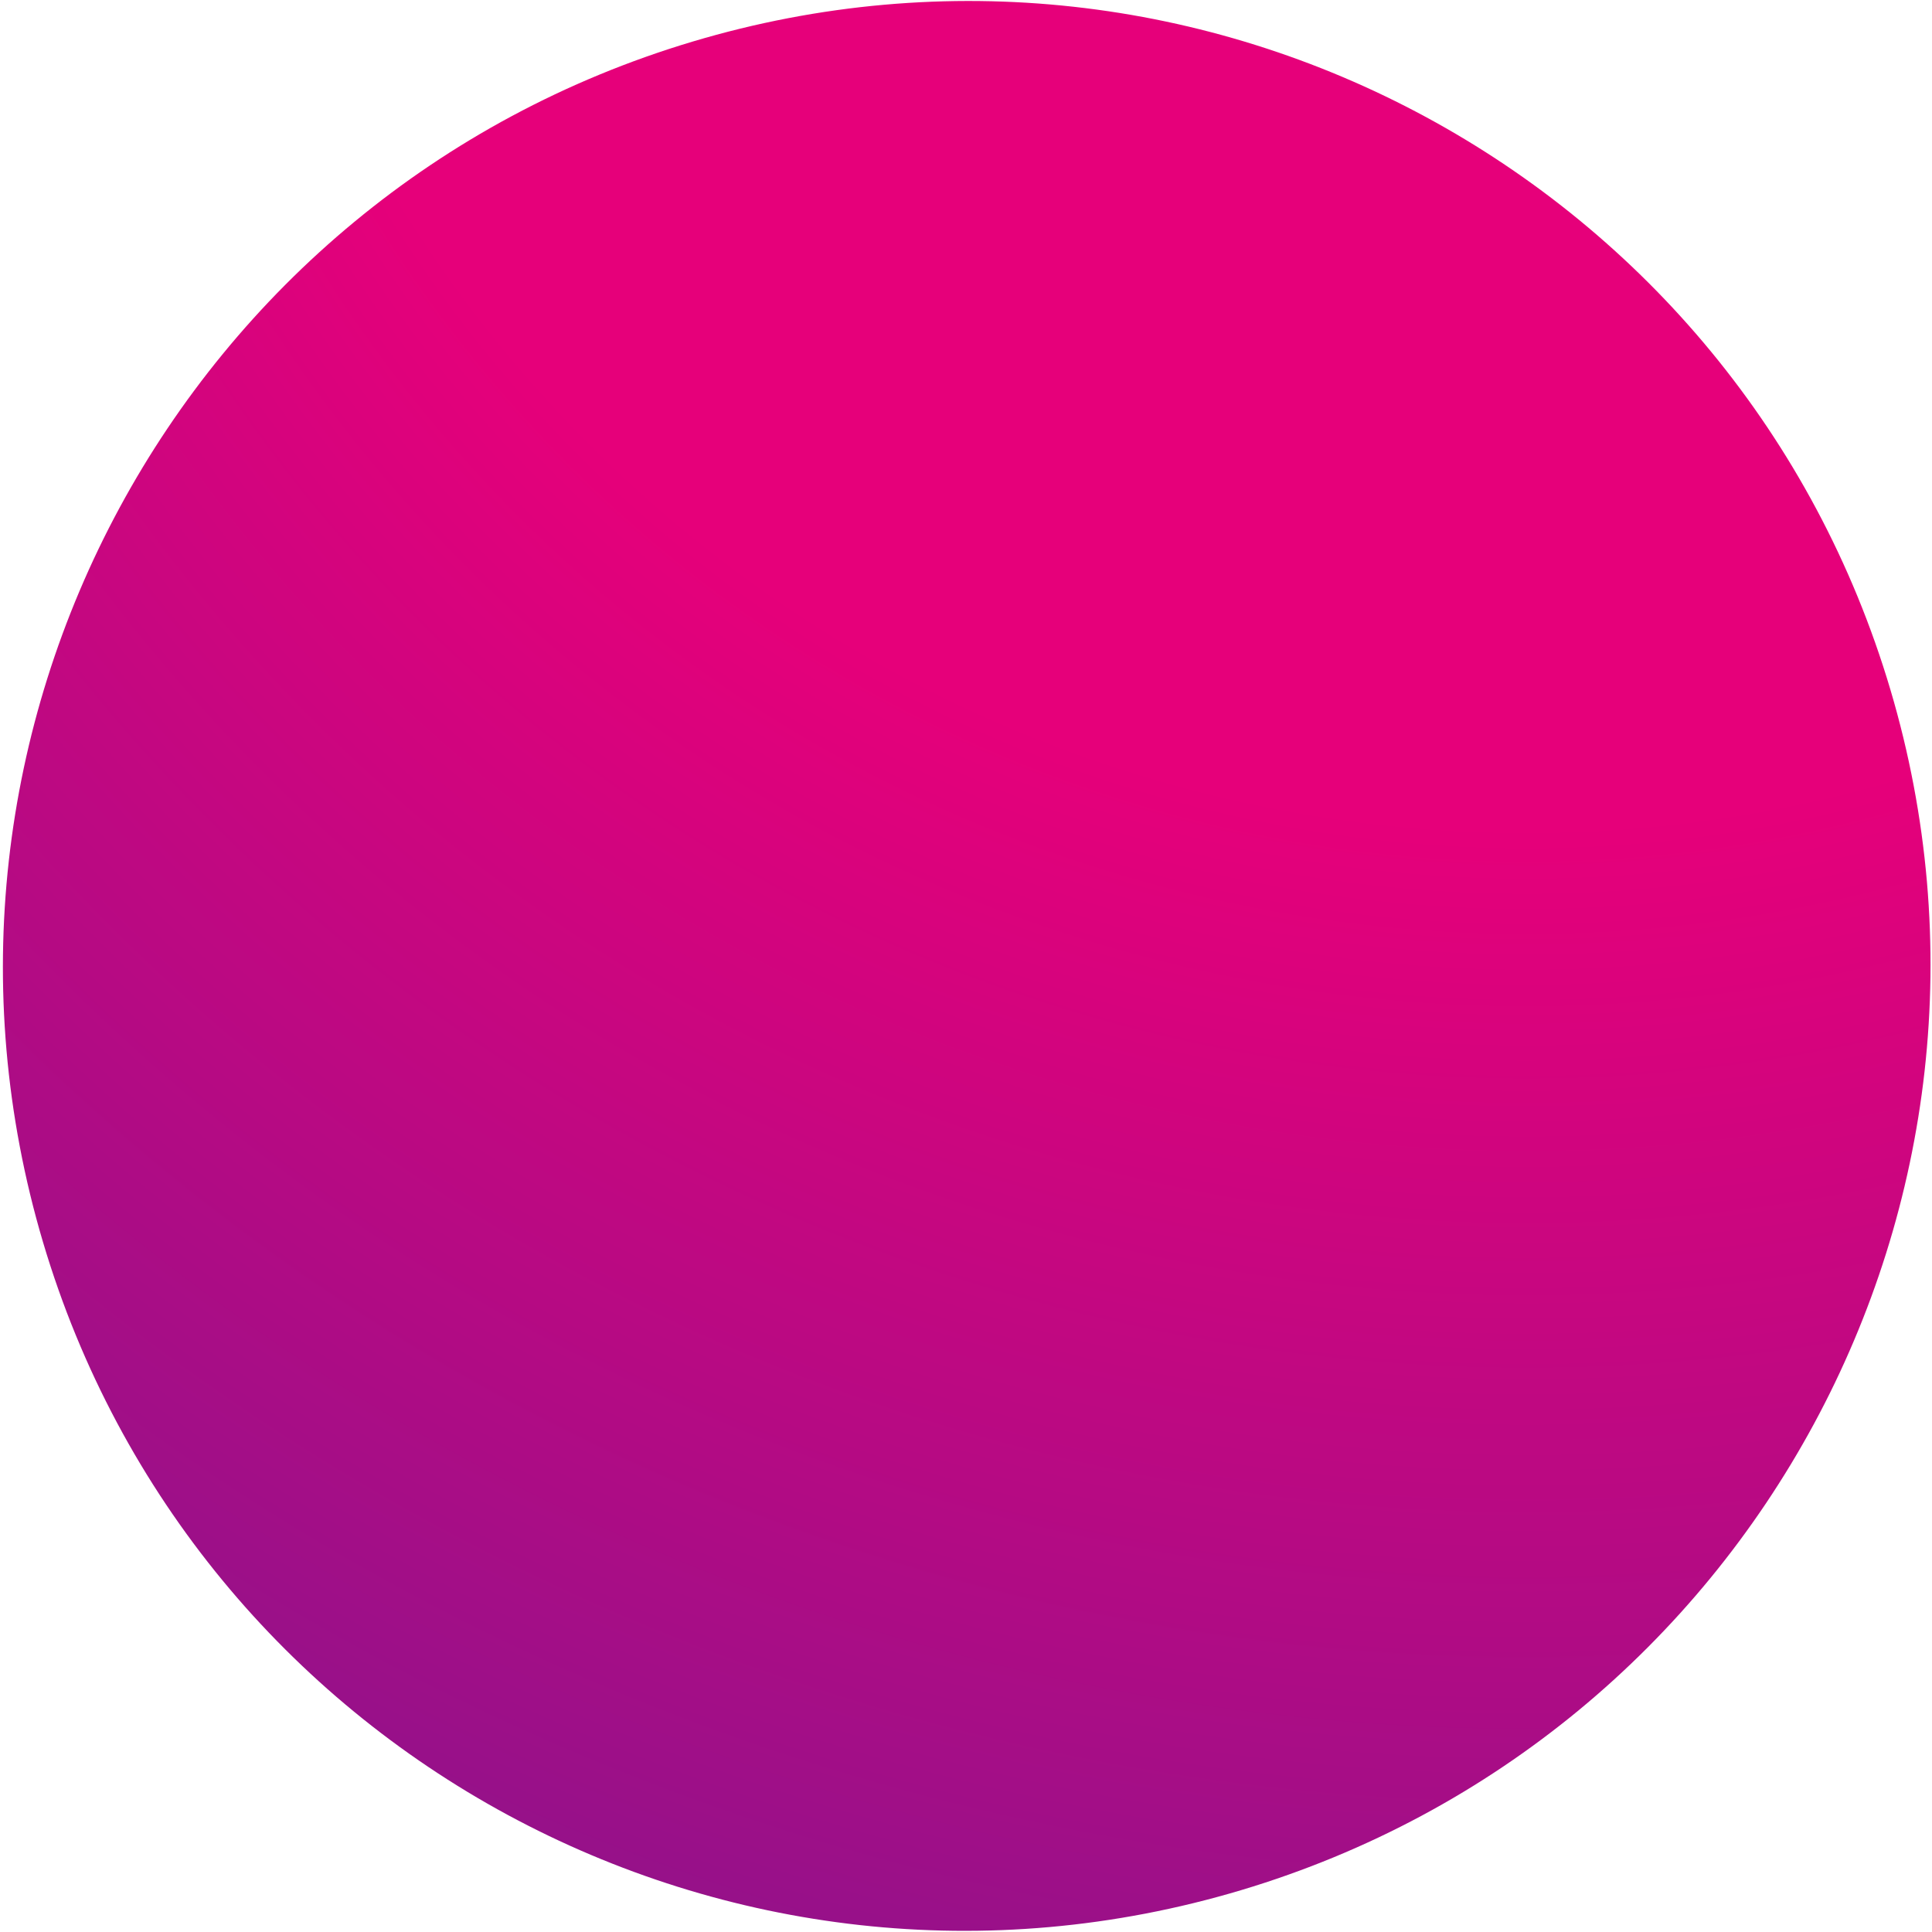
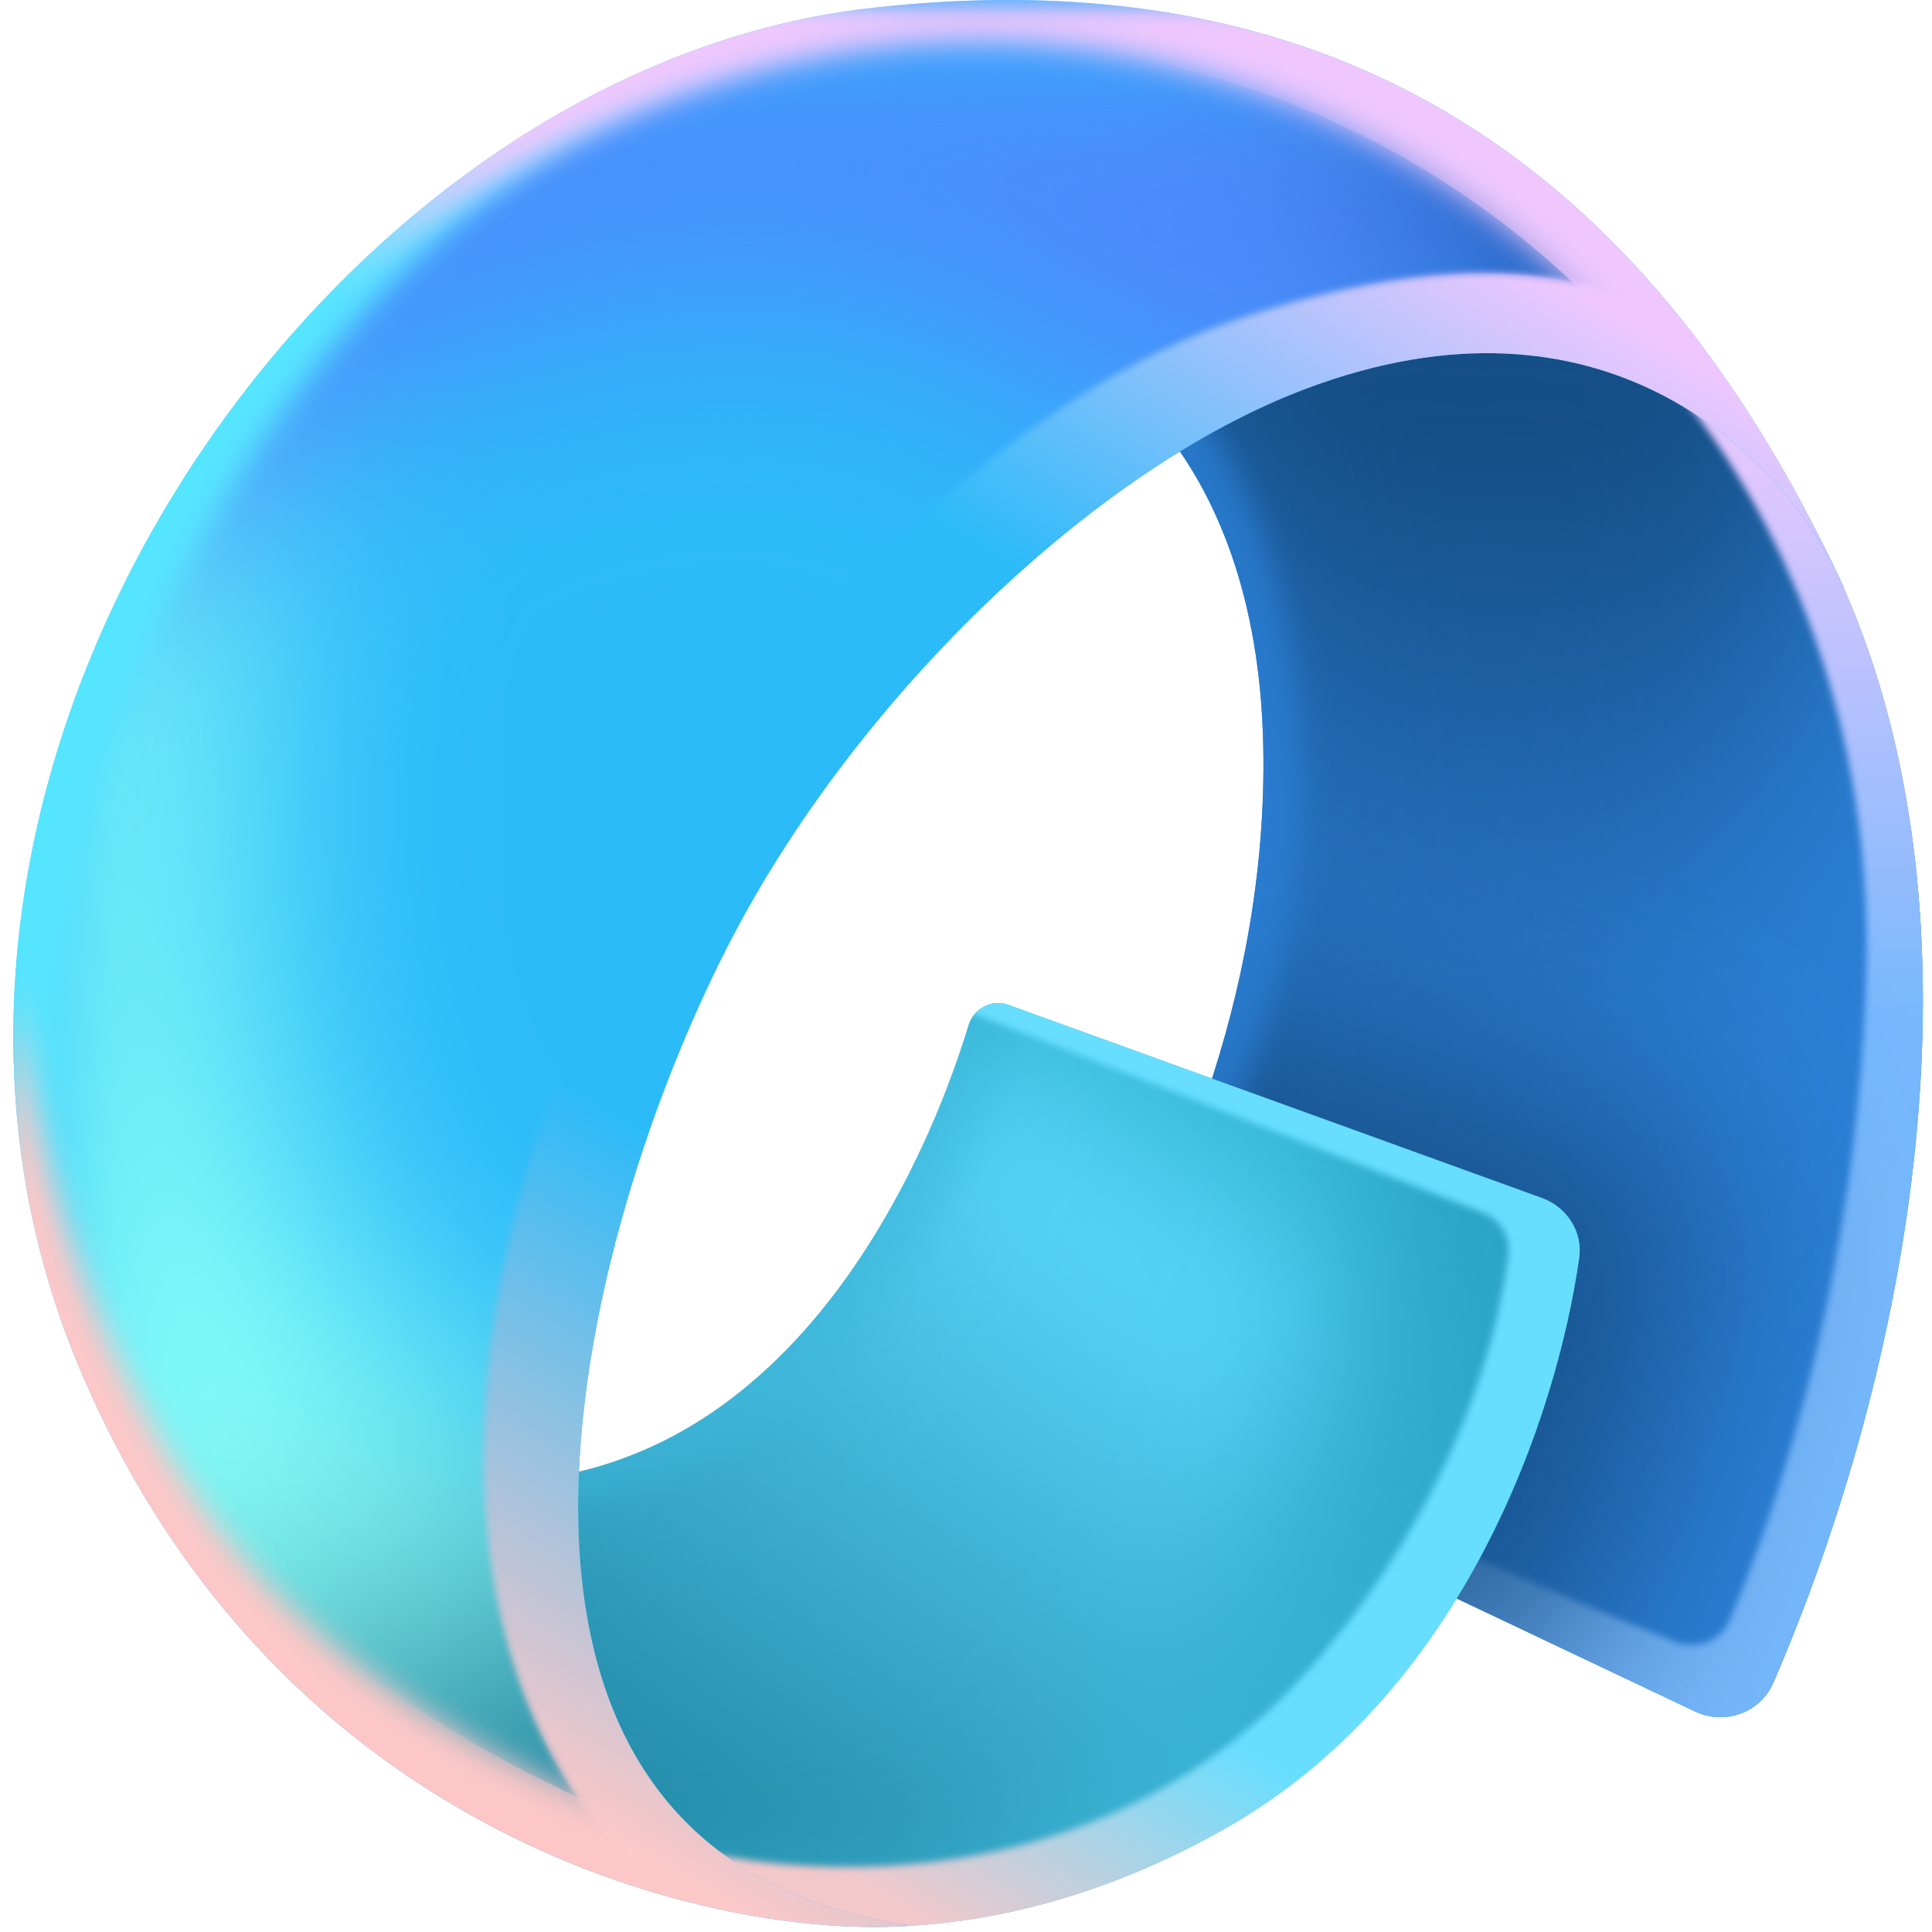
- <svg xmlns="http://www.w3.org/2000/svg" width="513" height="513" viewBox="0 0 513 513" fill="none">
-   <ellipse cx="256" cy="256" rx="256" ry="256" transform="matrix(0.958073 -0.286525 0.284503 0.958675 -61.4111 84.4078)" fill="url(#paint0_radial_101_138)" />
+ <svg xmlns="http://www.w3.org/2000/svg" width="53" height="53" viewBox="0 0 53 53" fill="none">
+   <path d="M30.551 39.39L46.496 46.949C47.312 47.336 48.29 46.989 48.649 46.16C52.376 37.538 54.688 25.403 50.552 16.068C46.657 7.275 37.023 4.887 33.613 5.386L27.356 8.775C29.724 9.21 34.499 12.164 34.655 20.506C34.785 27.41 32.008 33.48 29.877 36.796C29.302 37.691 29.59 38.935 30.551 39.39Z" fill="#2B80D7" />
+   <mask id="mask0_1274_609" style="mask-type:alpha" maskUnits="userSpaceOnUse" x="27" y="5" width="26" height="43">
+     <path d="M30.552 39.392L46.496 46.95C47.313 47.337 48.291 46.991 48.65 46.161C52.376 37.539 54.688 25.404 50.553 16.069C46.657 7.277 37.024 4.888 33.614 5.388L27.357 8.777C29.725 9.211 34.499 12.166 34.656 20.508C34.785 27.411 32.008 33.481 29.877 36.798C29.302 37.692 29.591 38.936 30.552 39.392Z" fill="#DEA00D" />
+   </mask>
+   <g mask="url(#mask0_1274_609)">
+     <g filter="url(#filter0_f_1274_609)">
+       <path d="M35.43 41.982C43.831 35.93 55.087 11.262 49.44 6.385C47.364 4.592 28.414 5.016 26.721 3.676L28.101 5.73C28.101 5.73 33.649 12.679 33.286 23.591C33.063 30.293 30.655 37.221 29.159 40.608C28.914 41.162 17.799 35.677 17.59 36.102C16.996 37.312 27.897 42.712 27.897 42.712L34.88 42.177C35.08 42.162 35.267 42.1 35.43 41.982Z" fill="url(#paint0_linear_1274_609)" />
+     </g>
+     <g filter="url(#filter1_f_1274_609)">
+       <path d="M48.841 48.572C57.057 42.391 64.683 24.032 58.948 13.773C57.61 11.379 47.586 4.526 45.893 3.186L45.367 10.012C45.367 10.012 51.554 15.973 51.19 26.906C50.904 35.479 48.486 42.015 47.455 44.437C47.206 45.022 46.54 45.279 45.95 45.04C43.166 43.914 35.781 40.868 36.04 40.341C35.446 41.551 46.246 47.882 46.246 47.882L47.662 48.645C48.04 48.849 48.498 48.83 48.841 48.572Z" fill="url(#paint1_linear_1274_609)" />
+     </g>
+     <g opacity="0.8" filter="url(#filter2_f_1274_609)">
+       <rect width="20.739" height="17.359" rx="3.273" transform="matrix(0.949979 0.312314 -0.312274 0.949992 28.3636 25.1388)" fill="#13497E" />
+     </g>
+     <g opacity="0.7" filter="url(#filter3_f_1274_609)">
+       <path d="M29.994 35.338C36.657 30.685 37.675 15.853 31.908 10.13C30.422 8.655 28.203 7.071 26.773 6.083L27.939 7.598C27.939 7.598 32.627 12.72 32.32 20.765C32.132 25.706 30.097 30.813 28.833 33.31C28.626 33.718 19.232 29.675 19.056 29.988C18.554 30.88 27.766 34.861 27.766 34.861L28.931 35.409C29.276 35.571 29.681 35.556 29.994 35.338Z" fill="#2B80D7" />
+     </g>
+   </g>
+   <path d="M42.295 32.862L27.662 27.566C27.208 27.401 26.712 27.662 26.572 28.124C25.555 31.467 22.888 37.501 17.707 39.762C10.894 42.736 8.653 36.083 11.651 44.49C14.648 52.898 24.554 55.309 33.612 50.16C40.179 46.428 42.711 38.811 43.322 34.505C43.425 33.783 42.981 33.11 42.295 32.862Z" fill="url(#paint2_linear_1274_609)" />
+   <mask id="mask1_1274_609" style="mask-type:alpha" maskUnits="userSpaceOnUse" x="10" y="27" width="34" height="26">
+     <path d="M42.295 32.863L27.662 27.567C27.208 27.403 26.712 27.663 26.572 28.125C25.555 31.468 22.887 37.502 17.707 39.764C10.894 42.737 8.653 36.084 11.65 44.492C14.648 52.899 24.554 55.31 33.612 50.162C40.178 46.43 42.711 38.813 43.322 34.506C43.425 33.784 42.981 33.111 42.295 32.863Z" fill="url(#paint3_radial_1274_609)" />
+   </mask>
+   <g mask="url(#mask1_1274_609)">
+     <g filter="url(#filter4_f_1274_609)">
+       <path d="M19.463 55.114C33.667 55.114 39.608 29.482 37.954 25.13C37.865 24.896 37.649 24.748 37.41 24.673L11.022 16.395L27.079 23.017C27.257 23.091 27.359 23.275 27.321 23.462C27.011 24.974 25.496 31.5 21.659 35.641C17.296 40.349 8.286 41.406 4.569 40.528C2.59 40.525 1.472 39.847 1.472 39.847C5.973 42.772 12.437 55.114 19.463 55.114Z" fill="url(#paint4_linear_1274_609)" />
+     </g>
+     <g opacity="0.4" filter="url(#filter5_f_1274_609)">
+       <path d="M21.099 38.935C26.871 35.025 31.175 20.213 30.024 16.087C29.921 15.715 29.561 15.511 29.175 15.494L13.714 14.803L27.171 21.419C27.33 21.497 27.421 21.665 27.392 21.84C27.144 23.293 25.878 29.88 22.637 34.049C18.977 38.757 11.419 39.813 8.301 38.935C6.64 38.932 5.783 39.605 5.783 39.605C9.559 42.529 15.975 42.407 21.099 38.935Z" fill="#3EBADD" />
+     </g>
+     <g filter="url(#filter6_f_1274_609)">
+       <path d="M34.065 51.424C41.015 47.474 47.122 31.617 45.679 27.607C45.57 27.303 45.269 27.138 44.948 27.099L26.536 24.877L26.118 27.578L40.659 33.256C41.134 33.442 41.441 33.901 41.379 34.408C41.148 36.271 40.163 40.955 35.958 45.741C30.533 51.914 22.692 51.622 18.975 50.744C16.995 50.741 16.508 50.744 16.508 50.744C20.744 53.754 27.956 54.896 34.065 51.424Z" fill="url(#paint5_linear_1274_609)" />
+     </g>
+   </g>
+   <path d="M20.189 25.523C15.757 33.861 11.469 50.935 25.024 52.825C19.723 53.233 7.675 50.51 2.201 37.58C-4.641 21.417 8.784 1.995 23.773 0.236C38.426 -1.485 45.979 6.512 50.328 15.579C50.44 15.794 50.538 16.003 50.622 16.203C50.526 15.994 50.428 15.786 50.328 15.579C48.655 12.346 43.893 7.633 35.829 10.663C29.996 12.855 23.598 19.108 20.189 25.523Z" fill="#2CBBF9" />
+   <mask id="mask2_1274_609" style="mask-type:alpha" maskUnits="userSpaceOnUse" x="0" y="0" width="51" height="53">
+     <path d="M20.189 25.522C15.757 33.86 11.469 50.934 25.024 52.824C19.723 53.232 7.675 50.509 2.201 37.579C-4.641 21.416 8.784 1.994 23.773 0.235C38.426 -1.485 45.979 6.511 50.328 15.578C50.44 15.793 50.538 16.002 50.622 16.202C50.526 15.993 50.428 15.785 50.328 15.578C48.655 12.345 43.893 7.632 35.829 10.662C29.995 12.854 23.598 19.107 20.189 25.522Z" fill="#00CCC0" />
+   </mask>
+   <g mask="url(#mask2_1274_609)">
+     <g filter="url(#filter7_f_1274_609)">
+       <path d="M-11.039 37.22C-5.565 50.15 19.334 54.022 24.635 53.615C24.901 51.106 17.295 45.66 17.56 39.6C17.56 39.6 7.861 39.911 6.38 25.521C4.899 11.131 13.153 3.889 13.153 3.889C3.313 8.74 -14.001 30.225 -11.039 37.22Z" fill="url(#paint6_linear_1274_609)" />
+       <path d="M50.621 16.204C76.173 -4.421 32.947 -9.182 17.958 -7.422C11.719 -6.689 -4.695 9.808 1.766 16.908C1.766 16.908 8.466 9.485 17.958 8.129C27.45 6.773 31.846 13.616 31.846 13.616C33.002 12.906 36.043 12.711 37.183 12.283C45.785 9.05 50.201 15.318 50.621 16.204Z" fill="url(#paint7_linear_1274_609)" />
+     </g>
+     <g filter="url(#filter8_f_1274_609)">
+       <path d="M2.825 39.245C-12.43 34.427 -5.088 1.707 10.218 -2.976C23.989 -7.19 25.124 -0.569 27.546 -0.166C27.861 -0.176 28.031 -0.169 28.031 -0.169C27.862 -0.14 27.701 -0.14 27.546 -0.166C25.727 -0.11 19.085 0.481 12.751 5.902C3.225 14.056 -0.611 27.091 2.825 39.245Z" fill="#56E5FF" />
+     </g>
+     <g filter="url(#filter9_f_1274_609)">
+       <path d="M27.493 52.797C23.254 57.57 5.902 51.767 0.428 38.836C-0.558 36.508 0.514 29.366 0.442 26.591C0.43 26.382 0.428 26.271 0.428 26.271C0.435 26.37 0.439 26.476 0.442 26.591C0.534 28.136 1.178 35.014 5.48 41.229C10.363 48.281 20.391 51.044 20.391 51.044C21.699 51.975 25.396 52.505 27.493 52.797Z" fill="#FDC7C7" />
+     </g>
+     <mask id="mask3_1274_609" style="mask-type:alpha" maskUnits="userSpaceOnUse" x="-8" y="24" width="34" height="34">
+       <rect width="34.79" height="12.216" transform="matrix(0.69628 0.717771 -0.717721 0.696331 1.68079 24.5073)" fill="url(#paint8_linear_1274_609)" />
+     </mask>
+     <g mask="url(#mask3_1274_609)">
+       <path d="M27.495 52.797C23.255 57.569 5.903 51.766 0.429 38.836C-0.557 36.508 0.515 29.366 0.444 26.59C0.431 26.382 0.429 26.27 0.429 26.27C0.436 26.369 0.441 26.476 0.444 26.59C0.536 28.136 1.179 35.013 5.482 41.228C10.364 48.281 20.392 51.043 20.392 51.043C21.701 51.974 25.397 52.504 27.495 52.797Z" fill="#FDC7C7" />
+     </g>
+     <g filter="url(#filter10_f_1274_609)">
+       <path d="M51.705 16.883C52.821 8.77 38.348 -3.802 23.359 -2.042C17.936 -1.405 13.131 3.82 9.003 8.09C9.003 8.09 18.371 -0.236 29.776 1.366C41.18 2.968 46.275 11.412 46.275 11.412C48.657 12.805 49.743 17.085 51.705 16.883Z" fill="#EFC7FD" />
+     </g>
+     <mask id="mask4_1274_609" style="mask-type:alpha" maskUnits="userSpaceOnUse" x="7" y="-4" width="44" height="21">
+       <rect width="41.363" height="13.891" transform="matrix(0.989127 0.147065 -0.147045 0.98913 9.28711 -3.58533)" fill="url(#paint9_linear_1274_609)" />
+     </mask>
+     <g mask="url(#mask4_1274_609)">
+       <path d="M51.705 16.884C52.821 8.772 38.348 -3.8 23.359 -2.04C17.936 -1.403 13.131 3.822 9.003 8.091C9.003 8.091 18.371 -0.234 29.776 1.368C41.18 2.969 46.275 11.414 46.275 11.414C48.657 12.807 49.743 17.087 51.705 16.884Z" fill="#EFC7FD" />
+     </g>
+     <g filter="url(#filter11_f_1274_609)">
+       <path d="M34.356 8.625C19.002 13.467 5.401 41.73 18.616 52.331C31.832 62.933 47.282 42.795 55.055 26.483C51.209 15.522 49.71 3.783 34.356 8.625Z" fill="url(#paint10_linear_1274_609)" />
+     </g>
+     <mask id="mask5_1274_609" style="mask-type:alpha" maskUnits="userSpaceOnUse" x="-7" y="-8" width="67" height="70">
+       <rect width="44.762" height="53.4" transform="matrix(0.85552 0.51777 -0.517716 0.855552 20.9257 -7.74658)" fill="url(#paint11_linear_1274_609)" />
+     </mask>
+     <g mask="url(#mask5_1274_609)">
+       <path d="M34.355 8.624C19 13.466 5.399 41.729 18.615 52.331C31.831 62.932 47.281 42.794 55.053 26.483C51.208 15.521 49.709 3.782 34.355 8.624Z" fill="url(#paint12_linear_1274_609)" />
+     </g>
+   </g>
  <defs>
-     <radialGradient id="paint0_radial_101_138" cx="0" cy="0" r="1" gradientUnits="userSpaceOnUse" gradientTransform="translate(491.948 -75.3688) rotate(131.006) scale(983.305 983.305)">
-       <stop offset="0.349" stop-color="#E6007A" />
-       <stop offset="1" stop-color="#442299" />
+     <filter id="filter0_f_1274_609" x="11.43" y="-2.46" width="45.67" height="51.307" filterUnits="userSpaceOnUse" color-interpolation-filters="sRGB">
+       <feFlood flood-opacity="0" result="BackgroundImageFix" />
+       <feBlend mode="normal" in="SourceGraphic" in2="BackgroundImageFix" result="shape" />
+       <feGaussianBlur stdDeviation="3.068" result="effect1_foregroundBlur_1274_609" />
+     </filter>
+     <filter id="filter1_f_1274_609" x="35.812" y="2.982" width="25.338" height="46.006" filterUnits="userSpaceOnUse" color-interpolation-filters="sRGB">
+       <feFlood flood-opacity="0" result="BackgroundImageFix" />
+       <feBlend mode="normal" in="SourceGraphic" in2="BackgroundImageFix" result="shape" />
+       <feGaussianBlur stdDeviation="0.102" result="effect1_foregroundBlur_1274_609" />
+     </filter>
+     <filter id="filter2_f_1274_609" x="18.073" y="20.269" width="34.861" height="32.707" filterUnits="userSpaceOnUse" color-interpolation-filters="sRGB">
+       <feFlood flood-opacity="0" result="BackgroundImageFix" />
+       <feBlend mode="normal" in="SourceGraphic" in2="BackgroundImageFix" result="shape" />
+       <feGaussianBlur stdDeviation="2.863" result="effect1_foregroundBlur_1274_609" />
+     </filter>
+     <filter id="filter3_f_1274_609" x="18.218" y="5.265" width="18.277" height="31.071" filterUnits="userSpaceOnUse" color-interpolation-filters="sRGB">
+       <feFlood flood-opacity="0" result="BackgroundImageFix" />
+       <feBlend mode="normal" in="SourceGraphic" in2="BackgroundImageFix" result="shape" />
+       <feGaussianBlur stdDeviation="0.409" result="effect1_foregroundBlur_1274_609" />
+     </filter>
+     <filter id="filter4_f_1274_609" x="-2.618" y="12.305" width="44.932" height="46.9" filterUnits="userSpaceOnUse" color-interpolation-filters="sRGB">
+       <feFlood flood-opacity="0" result="BackgroundImageFix" />
+       <feBlend mode="normal" in="SourceGraphic" in2="BackgroundImageFix" result="shape" />
+       <feGaussianBlur stdDeviation="2.045" result="effect1_foregroundBlur_1274_609" />
+     </filter>
+     <filter id="filter5_f_1274_609" x="4.965" y="13.985" width="26.064" height="28.511" filterUnits="userSpaceOnUse" color-interpolation-filters="sRGB">
+       <feFlood flood-opacity="0" result="BackgroundImageFix" />
+       <feBlend mode="normal" in="SourceGraphic" in2="BackgroundImageFix" result="shape" />
+       <feGaussianBlur stdDeviation="0.409" result="effect1_foregroundBlur_1274_609" />
+     </filter>
+     <filter id="filter6_f_1274_609" x="16.304" y="24.672" width="29.793" height="29.094" filterUnits="userSpaceOnUse" color-interpolation-filters="sRGB">
+       <feFlood flood-opacity="0" result="BackgroundImageFix" />
+       <feBlend mode="normal" in="SourceGraphic" in2="BackgroundImageFix" result="shape" />
+       <feGaussianBlur stdDeviation="0.102" result="effect1_foregroundBlur_1274_609" />
+     </filter>
+     <filter id="filter7_f_1274_609" x="-17.92" y="-14.303" width="82.997" height="74.491" filterUnits="userSpaceOnUse" color-interpolation-filters="sRGB">
+       <feFlood flood-opacity="0" result="BackgroundImageFix" />
+       <feBlend mode="normal" in="SourceGraphic" in2="BackgroundImageFix" result="shape" />
+       <feGaussianBlur stdDeviation="3.273" result="effect1_foregroundBlur_1274_609" />
+     </filter>
+     <filter id="filter8_f_1274_609" x="-6.399" y="-5.192" width="35.248" height="45.255" filterUnits="userSpaceOnUse" color-interpolation-filters="sRGB">
+       <feFlood flood-opacity="0" result="BackgroundImageFix" />
+       <feBlend mode="normal" in="SourceGraphic" in2="BackgroundImageFix" result="shape" />
+       <feGaussianBlur stdDeviation="0.409" result="effect1_foregroundBlur_1274_609" />
+     </filter>
+     <filter id="filter9_f_1274_609" x="-0.81" y="25.453" width="29.121" height="29.82" filterUnits="userSpaceOnUse" color-interpolation-filters="sRGB">
+       <feFlood flood-opacity="0" result="BackgroundImageFix" />
+       <feBlend mode="normal" in="SourceGraphic" in2="BackgroundImageFix" result="shape" />
+       <feGaussianBlur stdDeviation="0.409" result="effect1_foregroundBlur_1274_609" />
+     </filter>
+     <filter id="filter10_f_1274_609" x="8.185" y="-3.027" width="44.398" height="20.734" filterUnits="userSpaceOnUse" color-interpolation-filters="sRGB">
+       <feFlood flood-opacity="0" result="BackgroundImageFix" />
+       <feBlend mode="normal" in="SourceGraphic" in2="BackgroundImageFix" result="shape" />
+       <feGaussianBlur stdDeviation="0.409" result="effect1_foregroundBlur_1274_609" />
+     </filter>
+     <filter id="filter11_f_1274_609" x="13.067" y="7.298" width="42.192" height="48.19" filterUnits="userSpaceOnUse" color-interpolation-filters="sRGB">
+       <feFlood flood-opacity="0" result="BackgroundImageFix" />
+       <feBlend mode="normal" in="SourceGraphic" in2="BackgroundImageFix" result="shape" />
+       <feGaussianBlur stdDeviation="0.102" result="effect1_foregroundBlur_1274_609" />
+     </filter>
+     <linearGradient id="paint0_linear_1274_609" x1="38.469" y1="10.273" x2="38.209" y2="42.931" gradientUnits="userSpaceOnUse">
+       <stop stop-color="#13497E" />
+       <stop offset="0.64" stop-color="#2B80D7" />
+     </linearGradient>
+     <linearGradient id="paint1_linear_1274_609" x1="48.48" y1="12.674" x2="48.493" y2="46.605" gradientUnits="userSpaceOnUse">
+       <stop stop-color="#E2C7FE" />
+       <stop offset="0.451" stop-color="#77B8FD" />
+     </linearGradient>
+     <linearGradient id="paint2_linear_1274_609" x1="34.911" y1="21.391" x2="17.403" y2="50.852" gradientUnits="userSpaceOnUse">
+       <stop stop-color="#269EBF" />
+       <stop offset="1" stop-color="#3EBADD" />
+     </linearGradient>
+     <radialGradient id="paint3_radial_1274_609" cx="0" cy="0" r="1" gradientUnits="userSpaceOnUse" gradientTransform="translate(37.2988 31.2382) rotate(139.707) scale(37.156 27.379)">
+       <stop offset="0.411" stop-color="#FF7360" />
+       <stop offset="1" stop-color="#630513" />
    </radialGradient>
+     <linearGradient id="paint4_linear_1274_609" x1="31.361" y1="29.042" x2="16.962" y2="49.592" gradientUnits="userSpaceOnUse">
+       <stop stop-color="#33B6D2" />
+       <stop offset="0.143" stop-color="#5BD8FF" />
+       <stop offset="1" stop-color="#228AA7" />
+     </linearGradient>
+     <linearGradient id="paint5_linear_1274_609" x1="36.071" y1="31.302" x2="23.717" y2="51.855" gradientUnits="userSpaceOnUse">
+       <stop offset="0.635" stop-color="#68DEFF" />
+       <stop offset="1" stop-color="#F3C8CB" />
+     </linearGradient>
+     <linearGradient id="paint6_linear_1274_609" x1="2.32" y1="17.418" x2="15.935" y2="51.109" gradientUnits="userSpaceOnUse">
+       <stop offset="0.661" stop-color="#88FFF8" />
+       <stop offset="1" stop-color="#176781" />
+     </linearGradient>
+     <linearGradient id="paint7_linear_1274_609" x1="9.553" y1="19.496" x2="47.38" y2="3.813" gradientUnits="userSpaceOnUse">
+       <stop offset="0.732" stop-color="#4D89FD" />
+       <stop offset="1" stop-color="#033883" />
+     </linearGradient>
+     <linearGradient id="paint8_linear_1274_609" x1="33.223" y1="5.944" x2="14.117" y2="9.31" gradientUnits="userSpaceOnUse">
+       <stop stop-color="#D9D9D9" />
+       <stop offset="0.659" stop-color="#D9D9D9" stop-opacity="0" />
+     </linearGradient>
+     <linearGradient id="paint9_linear_1274_609" x1="41.335" y1="10.457" x2="21.928" y2="1.428" gradientUnits="userSpaceOnUse">
+       <stop stop-color="#D9D9D9" />
+       <stop offset="1" stop-color="#D9D9D9" stop-opacity="0" />
+     </linearGradient>
+     <linearGradient id="paint10_linear_1274_609" x1="44.118" y1="8.511" x2="18.665" y2="51.622" gradientUnits="userSpaceOnUse">
+       <stop stop-color="#EFC7FE" />
+       <stop offset="0.286" stop-color="#2CBBF9" />
+       <stop offset="0.656" stop-color="#2CBBF9" />
+       <stop offset="1" stop-color="#FDC8C8" />
+     </linearGradient>
+     <linearGradient id="paint11_linear_1274_609" x1="43.791" y1="25.009" x2="6.527" y2="24.221" gradientUnits="userSpaceOnUse">
+       <stop stop-color="#D9D9D9" />
+       <stop offset="0.659" stop-color="#D9D9D9" stop-opacity="0" />
+     </linearGradient>
+     <linearGradient id="paint12_linear_1274_609" x1="44.116" y1="8.51" x2="18.664" y2="51.621" gradientUnits="userSpaceOnUse">
+       <stop stop-color="#EFC7FE" />
+       <stop offset="0.318" stop-color="#2CBBF9" />
+       <stop offset="0.661" stop-color="#2CBBF9" />
+       <stop offset="1" stop-color="#FDC8C8" />
+     </linearGradient>
  </defs>
</svg>
